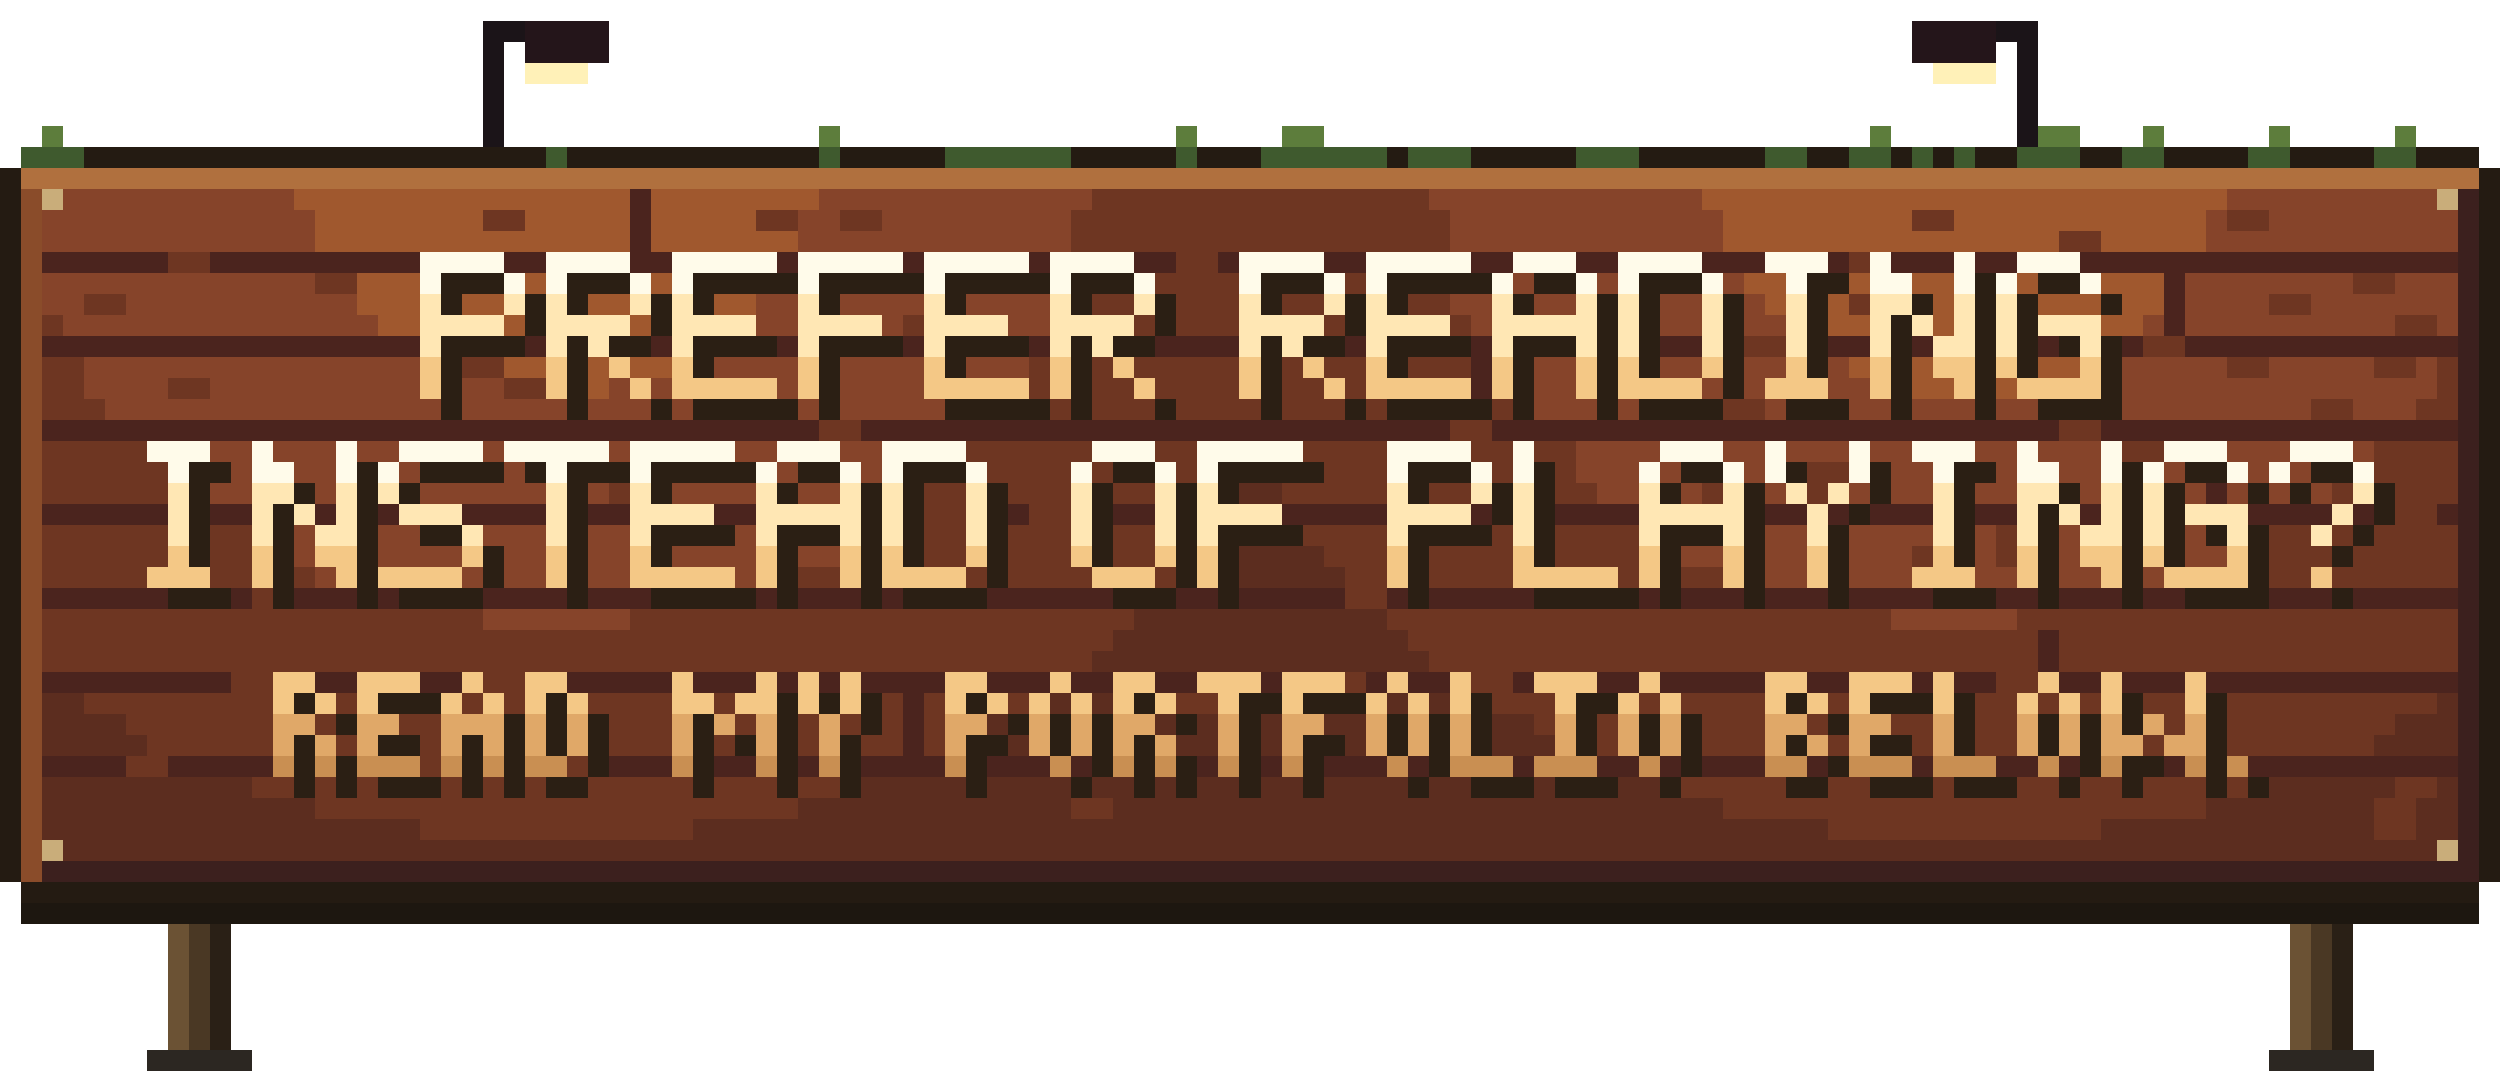
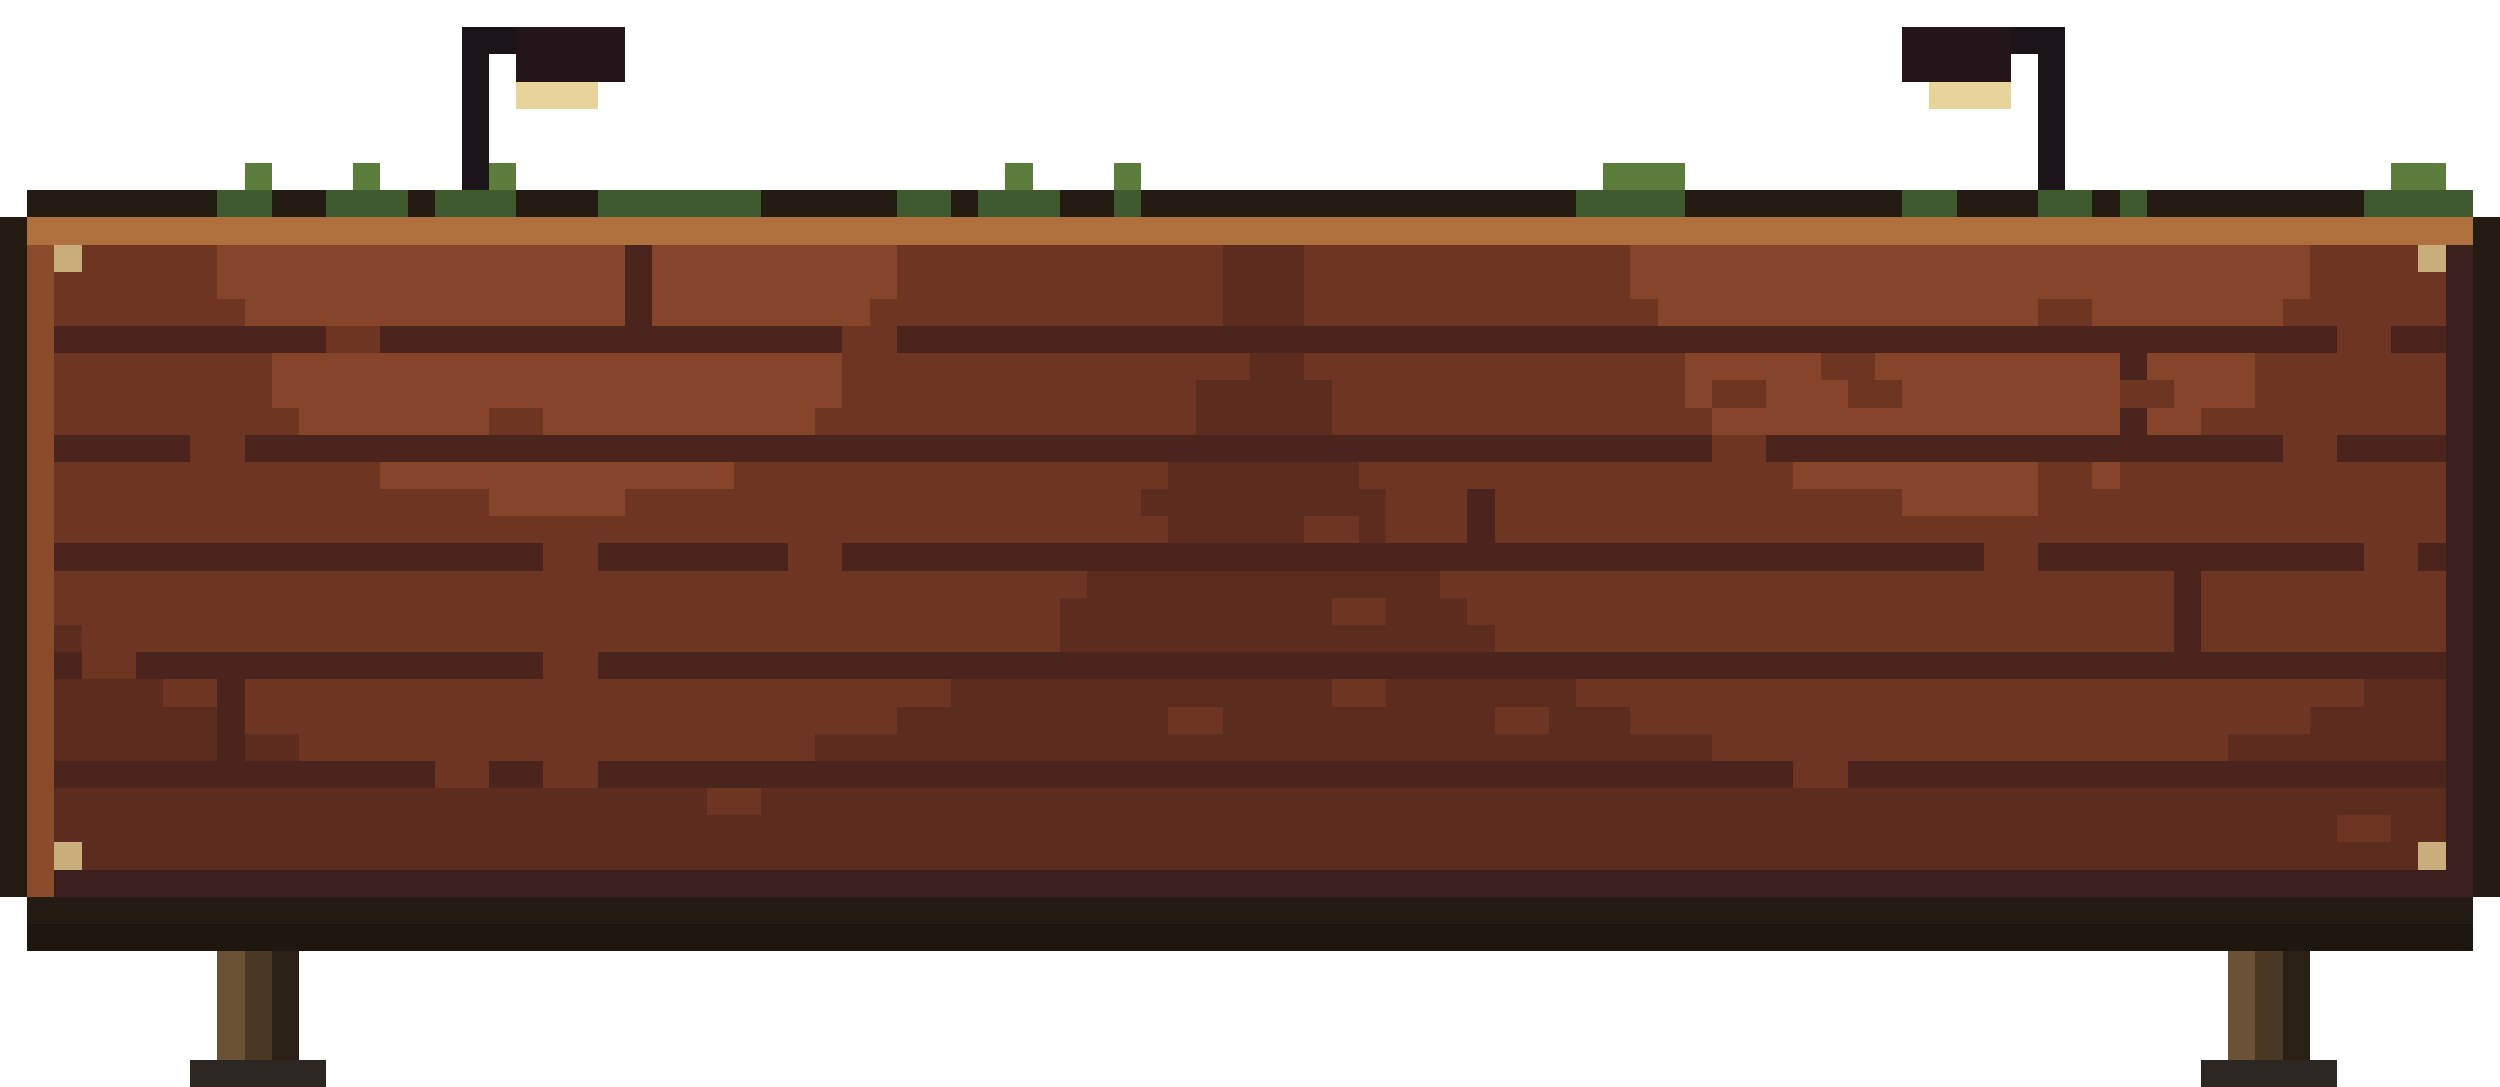
- <svg xmlns="http://www.w3.org/2000/svg" width="119" height="51" viewBox="0 0 119 51" shape-rendering="crispEdges">
-   <path fill="#1b1418" d="M23 1h2v1h-2zM95 1h2v1h-2zM23 2h1v1h-1zM96 2h1v1h-1zM23 3h1v1h-1zM96 3h1v1h-1zM23 4h1v1h-1zM96 4h1v1h-1zM23 5h1v1h-1zM96 5h1v1h-1zM23 6h1v1h-1zM96 6h1v1h-1z" />
-   <path fill="#24151a" d="M25 1h4v1h-4zM91 1h4v1h-4zM25 2h4v1h-4zM91 2h4v1h-4z" />
-   <path fill="#fff1b8" d="M25 3h3v1h-3zM92 3h3v1h-3z" />
-   <path fill="#5d7d3c" d="M2 6h1v1h-1zM39 6h1v1h-1zM56 6h1v1h-1zM61 6h2v1h-2zM89 6h1v1h-1zM97 6h2v1h-2zM102 6h1v1h-1zM108 6h1v1h-1zM114 6h1v1h-1z" />
-   <path fill="#3f5a2e" d="M1 7h3v1h-3zM26 7h1v1h-1zM39 7h1v1h-1zM45 7h6v1h-6zM56 7h1v1h-1zM60 7h6v1h-6zM67 7h3v1h-3zM75 7h3v1h-3zM84 7h2v1h-2zM88 7h2v1h-2zM91 7h1v1h-1zM93 7h1v1h-1zM96 7h3v1h-3zM101 7h2v1h-2zM107 7h2v1h-2zM113 7h2v1h-2z" />
-   <path fill="#241b12" d="M4 7h22v1h-22zM27 7h12v1h-12zM40 7h5v1h-5zM51 7h5v1h-5zM57 7h3v1h-3zM66 7h1v1h-1zM70 7h5v1h-5zM78 7h6v1h-6zM86 7h2v1h-2zM90 7h1v1h-1zM92 7h1v1h-1zM94 7h2v1h-2zM99 7h2v1h-2zM103 7h4v1h-4zM109 7h4v1h-4zM115 7h3v1h-3zM0 8h1v1h-1zM118 8h1v1h-1zM0 9h1v1h-1zM118 9h1v1h-1zM0 10h1v1h-1zM118 10h1v1h-1zM0 11h1v1h-1zM118 11h1v1h-1zM0 12h1v1h-1zM118 12h1v1h-1zM0 13h1v1h-1zM118 13h1v1h-1zM0 14h1v1h-1zM118 14h1v1h-1zM0 15h1v1h-1zM118 15h1v1h-1zM0 16h1v1h-1zM118 16h1v1h-1zM0 17h1v1h-1zM118 17h1v1h-1zM0 18h1v1h-1zM118 18h1v1h-1zM0 19h1v1h-1zM118 19h1v1h-1zM0 20h1v1h-1zM118 20h1v1h-1zM0 21h1v1h-1zM118 21h1v1h-1zM0 22h1v1h-1zM118 22h1v1h-1zM0 23h1v1h-1zM118 23h1v1h-1zM0 24h1v1h-1zM118 24h1v1h-1zM0 25h1v1h-1zM118 25h1v1h-1zM0 26h1v1h-1zM118 26h1v1h-1zM0 27h1v1h-1zM118 27h1v1h-1zM0 28h1v1h-1zM118 28h1v1h-1zM0 29h1v1h-1zM118 29h1v1h-1zM0 30h1v1h-1zM118 30h1v1h-1zM0 31h1v1h-1zM118 31h1v1h-1zM0 32h1v1h-1zM118 32h1v1h-1zM0 33h1v1h-1zM118 33h1v1h-1zM0 34h1v1h-1zM118 34h1v1h-1zM0 35h1v1h-1zM118 35h1v1h-1zM0 36h1v1h-1zM118 36h1v1h-1zM0 37h1v1h-1zM118 37h1v1h-1zM0 38h1v1h-1zM118 38h1v1h-1zM0 39h1v1h-1zM118 39h1v1h-1zM0 40h1v1h-1zM118 40h1v1h-1zM0 41h1v1h-1zM118 41h1v1h-1zM1 42h117v1h-117z" />
-   <path fill="#b0703e" d="M1 8h117v1h-117z" />
-   <path fill="#8a4c2a" d="M1 9h1v1h-1zM1 10h1v1h-1zM1 11h1v1h-1zM1 12h1v1h-1zM1 13h1v1h-1zM1 14h1v1h-1zM1 15h1v1h-1zM1 16h1v1h-1zM1 17h1v1h-1zM1 18h1v1h-1zM1 19h1v1h-1zM1 20h1v1h-1zM1 21h1v1h-1zM1 22h1v1h-1zM1 23h1v1h-1zM1 24h1v1h-1zM1 25h1v1h-1zM1 26h1v1h-1zM1 27h1v1h-1zM1 28h1v1h-1zM1 29h1v1h-1zM1 30h1v1h-1zM1 31h1v1h-1zM1 32h1v1h-1zM1 33h1v1h-1zM1 34h1v1h-1zM1 35h1v1h-1zM1 36h1v1h-1zM1 37h1v1h-1zM1 38h1v1h-1zM1 39h1v1h-1zM1 40h1v1h-1zM1 41h1v1h-1z" />
-   <path fill="#c9ad7a" d="M2 9h1v1h-1zM116 9h1v1h-1zM2 40h1v1h-1zM116 40h1v1h-1z" />
-   <path fill="#86442a" d="M3 9h11v1h-11zM39 9h13v1h-13zM68 9h13v1h-13zM106 9h10v1h-10zM2 10h13v1h-13zM38 10h2v1h-2zM42 10h9v1h-9zM69 10h13v1h-13zM105 10h1v1h-1zM108 10h9v1h-9zM2 11h13v1h-13zM38 11h13v1h-13zM69 11h13v1h-13zM105 11h12v1h-12zM2 13h13v1h-13zM72 13h1v1h-1zM76 13h1v1h-1zM82 13h1v1h-1zM104 13h8v1h-8zM114 13h3v1h-3zM2 14h2v1h-2zM6 14h11v1h-11zM36 14h2v1h-2zM40 14h4v1h-4zM46 14h4v1h-4zM69 14h2v1h-2zM73 14h2v1h-2zM79 14h2v1h-2zM83 14h1v1h-1zM104 14h4v1h-4zM110 14h7v1h-7zM3 15h15v1h-15zM36 15h2v1h-2zM42 15h1v1h-1zM48 15h2v1h-2zM70 15h1v1h-1zM79 15h2v1h-2zM83 15h2v1h-2zM102 15h1v1h-1zM104 15h10v1h-10zM116 15h1v1h-1zM4 17h16v1h-16zM34 17h4v1h-4zM40 17h4v1h-4zM46 17h3v1h-3zM73 17h2v1h-2zM79 17h2v1h-2zM83 17h2v1h-2zM87 17h1v1h-1zM101 17h5v1h-5zM108 17h5v1h-5zM115 17h1v1h-1zM4 18h4v1h-4zM10 18h10v1h-10zM22 18h2v1h-2zM29 18h1v1h-1zM31 18h1v1h-1zM37 18h1v1h-1zM40 18h4v1h-4zM73 18h2v1h-2zM81 18h1v1h-1zM83 18h1v1h-1zM87 18h2v1h-2zM101 18h15v1h-15zM5 19h16v1h-16zM22 19h5v1h-5zM28 19h3v1h-3zM32 19h1v1h-1zM38 19h1v1h-1zM40 19h5v1h-5zM73 19h3v1h-3zM77 19h1v1h-1zM84 19h1v1h-1zM88 19h2v1h-2zM91 19h3v1h-3zM95 19h2v1h-2zM101 19h9v1h-9zM112 19h3v1h-3zM10 21h2v1h-2zM13 21h3v1h-3zM17 21h2v1h-2zM23 21h1v1h-1zM29 21h1v1h-1zM35 21h2v1h-2zM40 21h2v1h-2zM75 21h4v1h-4zM82 21h2v1h-2zM85 21h3v1h-3zM89 21h2v1h-2zM94 21h2v1h-2zM97 21h3v1h-3zM106 21h3v1h-3zM112 21h1v1h-1zM11 22h1v1h-1zM14 22h2v1h-2zM19 22h1v1h-1zM24 22h1v1h-1zM37 22h1v1h-1zM41 22h1v1h-1zM75 22h3v1h-3zM79 22h1v1h-1zM83 22h1v1h-1zM90 22h2v1h-2zM95 22h1v1h-1zM98 22h2v1h-2zM103 22h1v1h-1zM107 22h1v1h-1zM109 22h1v1h-1zM10 23h2v1h-2zM15 23h1v1h-1zM20 23h6v1h-6zM28 23h1v1h-1zM32 23h4v1h-4zM38 23h2v1h-2zM76 23h2v1h-2zM80 23h1v1h-1zM84 23h1v1h-1zM88 23h1v1h-1zM90 23h2v1h-2zM94 23h2v1h-2zM99 23h1v1h-1zM104 23h1v1h-1zM106 23h1v1h-1zM108 23h1v1h-1zM110 23h1v1h-1zM14 25h1v1h-1zM18 25h2v1h-2zM23 25h3v1h-3zM28 25h2v1h-2zM35 25h1v1h-1zM84 25h2v1h-2zM88 25h4v1h-4zM94 25h1v1h-1zM98 25h1v1h-1zM104 25h1v1h-1zM14 26h1v1h-1zM18 26h4v1h-4zM24 26h2v1h-2zM28 26h2v1h-2zM32 26h4v1h-4zM38 26h2v1h-2zM80 26h2v1h-2zM84 26h2v1h-2zM88 26h3v1h-3zM94 26h1v1h-1zM98 26h1v1h-1zM104 26h2v1h-2zM15 27h1v1h-1zM22 27h1v1h-1zM24 27h2v1h-2zM28 27h2v1h-2zM35 27h1v1h-1zM84 27h2v1h-2zM88 27h3v1h-3zM94 27h2v1h-2zM98 27h2v1h-2zM102 27h1v1h-1zM23 29h7v1h-7zM90 29h6v1h-6z" />
-   <path fill="#a0582e" d="M14 9h16v1h-16zM31 9h8v1h-8zM81 9h25v1h-25zM15 10h8v1h-8zM25 10h5v1h-5zM31 10h5v1h-5zM82 10h9v1h-9zM93 10h12v1h-12zM15 11h15v1h-15zM31 11h7v1h-7zM82 11h16v1h-16zM100 11h5v1h-5zM17 13h3v1h-3zM25 13h1v1h-1zM31 13h1v1h-1zM83 13h2v1h-2zM88 13h1v1h-1zM91 13h2v1h-2zM96 13h1v1h-1zM100 13h3v1h-3zM17 14h3v1h-3zM22 14h2v1h-2zM28 14h2v1h-2zM34 14h2v1h-2zM84 14h1v1h-1zM87 14h1v1h-1zM92 14h1v1h-1zM97 14h3v1h-3zM101 14h2v1h-2zM18 15h2v1h-2zM24 15h1v1h-1zM30 15h1v1h-1zM87 15h2v1h-2zM92 15h1v1h-1zM100 15h2v1h-2zM24 17h2v1h-2zM28 17h1v1h-1zM30 17h2v1h-2zM88 17h1v1h-1zM91 17h1v1h-1zM97 17h2v1h-2zM28 18h1v1h-1zM91 18h2v1h-2zM95 18h1v1h-1z" />
-   <path fill="#4b241e" d="M30 9h1v1h-1zM30 10h1v1h-1zM30 11h1v1h-1zM2 12h6v1h-6zM10 12h10v1h-10zM24 12h2v1h-2zM30 12h2v1h-2zM37 12h1v1h-1zM43 12h1v1h-1zM49 12h1v1h-1zM54 12h2v1h-2zM58 12h1v1h-1zM63 12h2v1h-2zM70 12h2v1h-2zM75 12h2v1h-2zM81 12h3v1h-3zM87 12h1v1h-1zM90 12h3v1h-3zM94 12h2v1h-2zM99 12h18v1h-18zM103 13h1v1h-1zM103 14h1v1h-1zM103 15h1v1h-1zM2 16h18v1h-18zM25 16h1v1h-1zM31 16h1v1h-1zM37 16h1v1h-1zM43 16h1v1h-1zM49 16h1v1h-1zM55 16h4v1h-4zM64 16h1v1h-1zM70 16h1v1h-1zM79 16h2v1h-2zM87 16h2v1h-2zM91 16h1v1h-1zM97 16h1v1h-1zM101 16h1v1h-1zM104 16h13v1h-13zM70 17h1v1h-1zM70 18h1v1h-1zM2 20h37v1h-37zM41 20h28v1h-28zM71 20h27v1h-27zM100 20h17v1h-17zM105 23h1v1h-1zM2 24h6v1h-6zM10 24h2v1h-2zM15 24h1v1h-1zM18 24h1v1h-1zM22 24h4v1h-4zM28 24h2v1h-2zM34 24h2v1h-2zM48 24h1v1h-1zM53 24h2v1h-2zM61 24h5v1h-5zM70 24h1v1h-1zM74 24h4v1h-4zM84 24h2v1h-2zM87 24h1v1h-1zM89 24h3v1h-3zM94 24h2v1h-2zM99 24h1v1h-1zM107 24h4v1h-4zM112 24h1v1h-1zM116 24h1v1h-1zM2 28h6v1h-6zM11 28h1v1h-1zM14 28h3v1h-3zM18 28h1v1h-1zM23 28h4v1h-4zM28 28h3v1h-3zM36 28h1v1h-1zM38 28h3v1h-3zM42 28h1v1h-1zM47 28h6v1h-6zM56 28h2v1h-2zM59 28h5v1h-5zM66 28h1v1h-1zM68 28h5v1h-5zM78 28h1v1h-1zM80 28h3v1h-3zM84 28h3v1h-3zM88 28h4v1h-4zM95 28h2v1h-2zM98 28h3v1h-3zM102 28h2v1h-2zM108 28h3v1h-3zM112 28h5v1h-5zM97 30h1v1h-1zM97 31h1v1h-1zM2 32h9v1h-9zM15 32h2v1h-2zM20 32h2v1h-2zM27 32h5v1h-5zM33 32h3v1h-3zM37 32h1v1h-1zM39 32h1v1h-1zM41 32h4v1h-4zM47 32h3v1h-3zM51 32h2v1h-2zM55 32h2v1h-2zM60 32h1v1h-1zM65 32h1v1h-1zM67 32h2v1h-2zM72 32h1v1h-1zM76 32h2v1h-2zM79 32h5v1h-5zM86 32h2v1h-2zM91 32h1v1h-1zM93 32h2v1h-2zM98 32h2v1h-2zM101 32h3v1h-3zM105 32h12v1h-12zM43 33h1v1h-1zM43 34h1v1h-1zM43 35h1v1h-1zM2 36h4v1h-4zM8 36h5v1h-5zM29 36h3v1h-3zM34 36h2v1h-2zM38 36h1v1h-1zM41 36h4v1h-4zM47 36h3v1h-3zM51 36h1v1h-1zM57 36h1v1h-1zM60 36h1v1h-1zM63 36h3v1h-3zM67 36h1v1h-1zM72 36h1v1h-1zM76 36h2v1h-2zM79 36h1v1h-1zM81 36h3v1h-3zM86 36h1v1h-1zM91 36h1v1h-1zM95 36h2v1h-2zM98 36h1v1h-1zM103 36h1v1h-1zM107 36h10v1h-10z" />
-   <path fill="#6e3622" d="M52 9h16v1h-16zM23 10h2v1h-2zM36 10h2v1h-2zM40 10h2v1h-2zM51 10h18v1h-18zM91 10h2v1h-2zM106 10h2v1h-2zM51 11h18v1h-18zM98 11h2v1h-2zM8 12h2v1h-2zM56 12h2v1h-2zM88 12h1v1h-1zM15 13h2v1h-2zM55 13h4v1h-4zM64 13h1v1h-1zM112 13h2v1h-2zM4 14h2v1h-2zM52 14h2v1h-2zM56 14h3v1h-3zM61 14h2v1h-2zM67 14h2v1h-2zM88 14h1v1h-1zM108 14h2v1h-2zM2 15h1v1h-1zM43 15h1v1h-1zM54 15h1v1h-1zM56 15h3v1h-3zM63 15h1v1h-1zM69 15h1v1h-1zM114 15h2v1h-2zM83 16h2v1h-2zM102 16h2v1h-2zM2 17h2v1h-2zM22 17h2v1h-2zM49 17h1v1h-1zM52 17h1v1h-1zM54 17h5v1h-5zM61 17h1v1h-1zM63 17h2v1h-2zM67 17h3v1h-3zM106 17h2v1h-2zM113 17h2v1h-2zM116 17h1v1h-1zM2 18h2v1h-2zM8 18h2v1h-2zM24 18h2v1h-2zM49 18h1v1h-1zM52 18h2v1h-2zM55 18h4v1h-4zM61 18h2v1h-2zM64 18h1v1h-1zM116 18h1v1h-1zM2 19h3v1h-3zM50 19h1v1h-1zM52 19h3v1h-3zM56 19h4v1h-4zM61 19h3v1h-3zM65 19h1v1h-1zM71 19h1v1h-1zM82 19h2v1h-2zM110 19h2v1h-2zM115 19h2v1h-2zM39 20h2v1h-2zM69 20h2v1h-2zM98 20h2v1h-2zM2 21h5v1h-5zM46 21h6v1h-6zM55 21h2v1h-2zM62 21h4v1h-4zM70 21h2v1h-2zM73 21h2v1h-2zM101 21h2v1h-2zM113 21h4v1h-4zM2 22h6v1h-6zM47 22h4v1h-4zM52 22h1v1h-1zM56 22h1v1h-1zM63 22h3v1h-3zM71 22h1v1h-1zM74 22h1v1h-1zM86 22h2v1h-2zM113 22h4v1h-4zM2 23h6v1h-6zM29 23h1v1h-1zM44 23h2v1h-2zM48 23h3v1h-3zM53 23h2v1h-2zM61 23h5v1h-5zM68 23h2v1h-2zM74 23h2v1h-2zM81 23h1v1h-1zM86 23h1v1h-1zM111 23h1v1h-1zM114 23h3v1h-3zM44 24h2v1h-2zM49 24h2v1h-2zM114 24h2v1h-2zM2 25h6v1h-6zM10 25h2v1h-2zM44 25h2v1h-2zM48 25h3v1h-3zM53 25h2v1h-2zM62 25h4v1h-4zM71 25h1v1h-1zM74 25h4v1h-4zM95 25h1v1h-1zM108 25h2v1h-2zM111 25h1v1h-1zM113 25h4v1h-4zM2 26h6v1h-6zM10 26h2v1h-2zM44 26h2v1h-2zM48 26h3v1h-3zM53 26h2v1h-2zM63 26h3v1h-3zM68 26h4v1h-4zM74 26h4v1h-4zM91 26h1v1h-1zM95 26h1v1h-1zM108 26h3v1h-3zM112 26h5v1h-5zM2 27h5v1h-5zM10 27h2v1h-2zM14 27h1v1h-1zM38 27h2v1h-2zM46 27h1v1h-1zM48 27h4v1h-4zM55 27h1v1h-1zM64 27h2v1h-2zM68 27h4v1h-4zM77 27h1v1h-1zM80 27h2v1h-2zM108 27h2v1h-2zM111 27h6v1h-6zM12 28h1v1h-1zM64 28h2v1h-2zM2 29h21v1h-21zM30 29h24v1h-24zM66 29h24v1h-24zM96 29h21v1h-21zM2 30h51v1h-51zM67 30h30v1h-30zM98 30h19v1h-19zM2 31h50v1h-50zM68 31h29v1h-29zM98 31h19v1h-19zM11 32h2v1h-2zM23 32h2v1h-2zM64 32h1v1h-1zM70 32h2v1h-2zM95 32h2v1h-2zM4 33h9v1h-9zM16 33h1v1h-1zM22 33h1v1h-1zM24 33h1v1h-1zM28 33h4v1h-4zM34 33h1v1h-1zM42 33h1v1h-1zM44 33h1v1h-1zM48 33h1v1h-1zM56 33h2v1h-2zM71 33h3v1h-3zM78 33h1v1h-1zM80 33h4v1h-4zM87 33h1v1h-1zM94 33h2v1h-2zM97 33h1v1h-1zM99 33h1v1h-1zM102 33h2v1h-2zM106 33h10v1h-10zM6 34h7v1h-7zM15 34h1v1h-1zM19 34h2v1h-2zM29 34h3v1h-3zM35 34h1v1h-1zM38 34h1v1h-1zM40 34h1v1h-1zM42 34h1v1h-1zM44 34h1v1h-1zM73 34h1v1h-1zM76 34h1v1h-1zM81 34h3v1h-3zM86 34h1v1h-1zM90 34h2v1h-2zM94 34h2v1h-2zM103 34h1v1h-1zM106 34h8v1h-8zM7 35h6v1h-6zM16 35h1v1h-1zM20 35h1v1h-1zM29 35h3v1h-3zM34 35h1v1h-1zM38 35h1v1h-1zM41 35h2v1h-2zM44 35h1v1h-1zM76 35h1v1h-1zM81 35h3v1h-3zM87 35h1v1h-1zM91 35h1v1h-1zM94 35h2v1h-2zM102 35h1v1h-1zM106 35h7v1h-7zM6 36h2v1h-2zM20 36h1v1h-1zM27 36h1v1h-1zM12 37h2v1h-2zM15 37h1v1h-1zM17 37h1v1h-1zM21 37h1v1h-1zM23 37h1v1h-1zM25 37h1v1h-1zM28 37h5v1h-5zM34 37h3v1h-3zM38 37h2v1h-2zM80 37h5v1h-5zM87 37h2v1h-2zM92 37h1v1h-1zM96 37h2v1h-2zM99 37h2v1h-2zM102 37h3v1h-3zM106 37h1v1h-1zM114 37h2v1h-2zM15 38h23v1h-23zM51 38h2v1h-2zM82 38h23v1h-23zM113 38h2v1h-2zM20 39h13v1h-13zM87 39h13v1h-13zM113 39h2v1h-2z" />
-   <path fill="#3c201e" d="M117 9h1v1h-1zM117 10h1v1h-1zM117 11h1v1h-1zM117 12h1v1h-1zM117 13h1v1h-1zM117 14h1v1h-1zM117 15h1v1h-1zM117 16h1v1h-1zM117 17h1v1h-1zM117 18h1v1h-1zM117 19h1v1h-1zM117 20h1v1h-1zM117 21h1v1h-1zM117 22h1v1h-1zM117 23h1v1h-1zM117 24h1v1h-1zM117 25h1v1h-1zM117 26h1v1h-1zM117 27h1v1h-1zM117 28h1v1h-1zM117 29h1v1h-1zM117 30h1v1h-1zM117 31h1v1h-1zM117 32h1v1h-1zM117 33h1v1h-1zM117 34h1v1h-1zM117 35h1v1h-1zM117 36h1v1h-1zM117 37h1v1h-1zM117 38h1v1h-1zM117 39h1v1h-1zM117 40h1v1h-1zM2 41h116v1h-116z" />
-   <path fill="#fffbea" d="M20 12h4v1h-4zM26 12h4v1h-4zM32 12h5v1h-5zM38 12h5v1h-5zM44 12h5v1h-5zM50 12h4v1h-4zM59 12h4v1h-4zM65 12h5v1h-5zM72 12h3v1h-3zM77 12h4v1h-4zM84 12h3v1h-3zM89 12h1v1h-1zM93 12h1v1h-1zM96 12h3v1h-3zM20 13h1v1h-1zM24 13h1v1h-1zM26 13h1v1h-1zM30 13h1v1h-1zM32 13h1v1h-1zM38 13h1v1h-1zM44 13h1v1h-1zM50 13h1v1h-1zM54 13h1v1h-1zM59 13h1v1h-1zM63 13h1v1h-1zM65 13h1v1h-1zM71 13h1v1h-1zM75 13h1v1h-1zM77 13h1v1h-1zM81 13h1v1h-1zM85 13h1v1h-1zM89 13h2v1h-2zM93 13h1v1h-1zM95 13h1v1h-1zM99 13h1v1h-1zM7 21h3v1h-3zM12 21h1v1h-1zM16 21h1v1h-1zM19 21h4v1h-4zM24 21h5v1h-5zM30 21h5v1h-5zM37 21h3v1h-3zM42 21h4v1h-4zM52 21h3v1h-3zM57 21h5v1h-5zM66 21h4v1h-4zM72 21h1v1h-1zM79 21h3v1h-3zM84 21h1v1h-1zM88 21h1v1h-1zM91 21h3v1h-3zM96 21h1v1h-1zM100 21h1v1h-1zM103 21h3v1h-3zM109 21h3v1h-3zM8 22h1v1h-1zM12 22h2v1h-2zM16 22h1v1h-1zM18 22h1v1h-1zM26 22h1v1h-1zM30 22h1v1h-1zM36 22h1v1h-1zM40 22h1v1h-1zM42 22h1v1h-1zM46 22h1v1h-1zM51 22h1v1h-1zM55 22h1v1h-1zM57 22h1v1h-1zM66 22h1v1h-1zM70 22h1v1h-1zM72 22h1v1h-1zM78 22h1v1h-1zM82 22h1v1h-1zM84 22h1v1h-1zM88 22h1v1h-1zM92 22h1v1h-1zM96 22h2v1h-2zM100 22h1v1h-1zM102 22h1v1h-1zM106 22h1v1h-1zM108 22h1v1h-1zM112 22h1v1h-1z" />
-   <path fill="#2b1f14" d="M21 13h3v1h-3zM27 13h3v1h-3zM33 13h5v1h-5zM39 13h5v1h-5zM45 13h5v1h-5zM51 13h3v1h-3zM60 13h3v1h-3zM66 13h5v1h-5zM73 13h2v1h-2zM78 13h3v1h-3zM86 13h2v1h-2zM94 13h1v1h-1zM97 13h2v1h-2zM21 14h1v1h-1zM25 14h1v1h-1zM27 14h1v1h-1zM31 14h1v1h-1zM33 14h1v1h-1zM39 14h1v1h-1zM45 14h1v1h-1zM51 14h1v1h-1zM55 14h1v1h-1zM60 14h1v1h-1zM64 14h1v1h-1zM66 14h1v1h-1zM72 14h1v1h-1zM76 14h1v1h-1zM78 14h1v1h-1zM82 14h1v1h-1zM86 14h1v1h-1zM91 14h1v1h-1zM94 14h1v1h-1zM96 14h1v1h-1zM100 14h1v1h-1zM25 15h1v1h-1zM31 15h1v1h-1zM55 15h1v1h-1zM64 15h1v1h-1zM76 15h1v1h-1zM78 15h1v1h-1zM82 15h1v1h-1zM86 15h1v1h-1zM90 15h1v1h-1zM94 15h1v1h-1zM96 15h1v1h-1zM21 16h4v1h-4zM27 16h1v1h-1zM29 16h2v1h-2zM33 16h4v1h-4zM39 16h4v1h-4zM45 16h4v1h-4zM51 16h1v1h-1zM53 16h2v1h-2zM60 16h1v1h-1zM62 16h2v1h-2zM66 16h4v1h-4zM72 16h3v1h-3zM76 16h1v1h-1zM78 16h1v1h-1zM82 16h1v1h-1zM86 16h1v1h-1zM90 16h1v1h-1zM94 16h1v1h-1zM96 16h1v1h-1zM98 16h1v1h-1zM100 16h1v1h-1zM21 17h1v1h-1zM27 17h1v1h-1zM33 17h1v1h-1zM39 17h1v1h-1zM45 17h1v1h-1zM51 17h1v1h-1zM60 17h1v1h-1zM66 17h1v1h-1zM72 17h1v1h-1zM76 17h1v1h-1zM78 17h1v1h-1zM82 17h1v1h-1zM86 17h1v1h-1zM90 17h1v1h-1zM94 17h1v1h-1zM96 17h1v1h-1zM100 17h1v1h-1zM21 18h1v1h-1zM27 18h1v1h-1zM39 18h1v1h-1zM51 18h1v1h-1zM60 18h1v1h-1zM72 18h1v1h-1zM76 18h1v1h-1zM82 18h1v1h-1zM90 18h1v1h-1zM94 18h1v1h-1zM100 18h1v1h-1zM21 19h1v1h-1zM27 19h1v1h-1zM31 19h1v1h-1zM33 19h5v1h-5zM39 19h1v1h-1zM45 19h5v1h-5zM51 19h1v1h-1zM55 19h1v1h-1zM60 19h1v1h-1zM64 19h1v1h-1zM66 19h5v1h-5zM72 19h1v1h-1zM76 19h1v1h-1zM78 19h4v1h-4zM85 19h3v1h-3zM90 19h1v1h-1zM94 19h1v1h-1zM97 19h4v1h-4zM9 22h2v1h-2zM17 22h1v1h-1zM20 22h4v1h-4zM25 22h1v1h-1zM27 22h3v1h-3zM31 22h5v1h-5zM38 22h2v1h-2zM43 22h3v1h-3zM53 22h2v1h-2zM58 22h5v1h-5zM67 22h3v1h-3zM73 22h1v1h-1zM80 22h2v1h-2zM85 22h1v1h-1zM89 22h1v1h-1zM93 22h2v1h-2zM101 22h1v1h-1zM104 22h2v1h-2zM110 22h2v1h-2zM9 23h1v1h-1zM14 23h1v1h-1zM17 23h1v1h-1zM19 23h1v1h-1zM27 23h1v1h-1zM31 23h1v1h-1zM37 23h1v1h-1zM41 23h1v1h-1zM43 23h1v1h-1zM47 23h1v1h-1zM52 23h1v1h-1zM56 23h1v1h-1zM58 23h1v1h-1zM67 23h1v1h-1zM71 23h1v1h-1zM73 23h1v1h-1zM79 23h1v1h-1zM83 23h1v1h-1zM89 23h1v1h-1zM93 23h1v1h-1zM98 23h1v1h-1zM101 23h1v1h-1zM103 23h1v1h-1zM107 23h1v1h-1zM109 23h1v1h-1zM113 23h1v1h-1zM9 24h1v1h-1zM13 24h1v1h-1zM17 24h1v1h-1zM27 24h1v1h-1zM41 24h1v1h-1zM43 24h1v1h-1zM47 24h1v1h-1zM52 24h1v1h-1zM56 24h1v1h-1zM71 24h1v1h-1zM73 24h1v1h-1zM83 24h1v1h-1zM88 24h1v1h-1zM93 24h1v1h-1zM97 24h1v1h-1zM101 24h1v1h-1zM103 24h1v1h-1zM113 24h1v1h-1zM9 25h1v1h-1zM13 25h1v1h-1zM17 25h1v1h-1zM20 25h2v1h-2zM27 25h1v1h-1zM31 25h4v1h-4zM37 25h3v1h-3zM41 25h1v1h-1zM43 25h1v1h-1zM47 25h1v1h-1zM52 25h1v1h-1zM56 25h1v1h-1zM58 25h4v1h-4zM67 25h4v1h-4zM73 25h1v1h-1zM79 25h3v1h-3zM83 25h1v1h-1zM87 25h1v1h-1zM93 25h1v1h-1zM97 25h1v1h-1zM101 25h1v1h-1zM103 25h1v1h-1zM105 25h1v1h-1zM107 25h1v1h-1zM112 25h1v1h-1zM9 26h1v1h-1zM13 26h1v1h-1zM17 26h1v1h-1zM23 26h1v1h-1zM27 26h1v1h-1zM31 26h1v1h-1zM37 26h1v1h-1zM41 26h1v1h-1zM43 26h1v1h-1zM47 26h1v1h-1zM52 26h1v1h-1zM56 26h1v1h-1zM58 26h1v1h-1zM67 26h1v1h-1zM73 26h1v1h-1zM79 26h1v1h-1zM83 26h1v1h-1zM87 26h1v1h-1zM93 26h1v1h-1zM97 26h1v1h-1zM101 26h1v1h-1zM103 26h1v1h-1zM107 26h1v1h-1zM111 26h1v1h-1zM13 27h1v1h-1zM17 27h1v1h-1zM23 27h1v1h-1zM27 27h1v1h-1zM37 27h1v1h-1zM41 27h1v1h-1zM47 27h1v1h-1zM56 27h1v1h-1zM58 27h1v1h-1zM67 27h1v1h-1zM79 27h1v1h-1zM83 27h1v1h-1zM87 27h1v1h-1zM97 27h1v1h-1zM101 27h1v1h-1zM107 27h1v1h-1zM8 28h3v1h-3zM13 28h1v1h-1zM17 28h1v1h-1zM19 28h4v1h-4zM27 28h1v1h-1zM31 28h5v1h-5zM37 28h1v1h-1zM41 28h1v1h-1zM43 28h4v1h-4zM53 28h3v1h-3zM58 28h1v1h-1zM67 28h1v1h-1zM73 28h5v1h-5zM79 28h1v1h-1zM83 28h1v1h-1zM87 28h1v1h-1zM92 28h3v1h-3zM97 28h1v1h-1zM101 28h1v1h-1zM104 28h4v1h-4zM111 28h1v1h-1zM14 33h1v1h-1zM18 33h3v1h-3zM26 33h1v1h-1zM37 33h1v1h-1zM39 33h1v1h-1zM41 33h1v1h-1zM46 33h1v1h-1zM54 33h1v1h-1zM59 33h2v1h-2zM62 33h3v1h-3zM70 33h1v1h-1zM75 33h2v1h-2zM85 33h1v1h-1zM89 33h3v1h-3zM93 33h1v1h-1zM101 33h1v1h-1zM105 33h1v1h-1zM16 34h1v1h-1zM24 34h1v1h-1zM26 34h1v1h-1zM28 34h1v1h-1zM33 34h1v1h-1zM37 34h1v1h-1zM41 34h1v1h-1zM48 34h1v1h-1zM50 34h1v1h-1zM52 34h1v1h-1zM56 34h1v1h-1zM59 34h1v1h-1zM66 34h1v1h-1zM68 34h1v1h-1zM70 34h1v1h-1zM75 34h1v1h-1zM78 34h1v1h-1zM80 34h1v1h-1zM87 34h1v1h-1zM93 34h1v1h-1zM97 34h1v1h-1zM99 34h1v1h-1zM101 34h1v1h-1zM105 34h1v1h-1zM14 35h1v1h-1zM18 35h2v1h-2zM22 35h1v1h-1zM24 35h1v1h-1zM26 35h1v1h-1zM28 35h1v1h-1zM33 35h1v1h-1zM35 35h1v1h-1zM37 35h1v1h-1zM40 35h1v1h-1zM46 35h2v1h-2zM50 35h1v1h-1zM52 35h1v1h-1zM54 35h1v1h-1zM59 35h1v1h-1zM62 35h2v1h-2zM66 35h1v1h-1zM68 35h1v1h-1zM70 35h1v1h-1zM75 35h1v1h-1zM78 35h1v1h-1zM80 35h1v1h-1zM85 35h1v1h-1zM89 35h2v1h-2zM93 35h1v1h-1zM97 35h1v1h-1zM99 35h1v1h-1zM105 35h1v1h-1zM14 36h1v1h-1zM16 36h1v1h-1zM22 36h1v1h-1zM24 36h1v1h-1zM28 36h1v1h-1zM33 36h1v1h-1zM37 36h1v1h-1zM40 36h1v1h-1zM46 36h1v1h-1zM52 36h1v1h-1zM54 36h1v1h-1zM56 36h1v1h-1zM59 36h1v1h-1zM62 36h1v1h-1zM68 36h1v1h-1zM80 36h1v1h-1zM87 36h1v1h-1zM99 36h1v1h-1zM101 36h2v1h-2zM105 36h1v1h-1zM14 37h1v1h-1zM16 37h1v1h-1zM18 37h3v1h-3zM22 37h1v1h-1zM24 37h1v1h-1zM26 37h2v1h-2zM33 37h1v1h-1zM37 37h1v1h-1zM40 37h1v1h-1zM46 37h1v1h-1zM51 37h1v1h-1zM54 37h1v1h-1zM56 37h1v1h-1zM59 37h1v1h-1zM62 37h1v1h-1zM67 37h1v1h-1zM70 37h3v1h-3zM74 37h3v1h-3zM79 37h1v1h-1zM85 37h2v1h-2zM89 37h3v1h-3zM93 37h3v1h-3zM98 37h1v1h-1zM101 37h1v1h-1zM105 37h1v1h-1zM107 37h1v1h-1z" />
-   <path fill="#ffe7b4" d="M20 14h1v1h-1zM24 14h1v1h-1zM26 14h1v1h-1zM30 14h1v1h-1zM32 14h1v1h-1zM38 14h1v1h-1zM44 14h1v1h-1zM50 14h1v1h-1zM54 14h1v1h-1zM59 14h1v1h-1zM63 14h1v1h-1zM65 14h1v1h-1zM71 14h1v1h-1zM75 14h1v1h-1zM77 14h1v1h-1zM81 14h1v1h-1zM85 14h1v1h-1zM89 14h2v1h-2zM93 14h1v1h-1zM95 14h1v1h-1zM20 15h4v1h-4zM26 15h4v1h-4zM32 15h4v1h-4zM38 15h4v1h-4zM44 15h4v1h-4zM50 15h4v1h-4zM59 15h4v1h-4zM65 15h4v1h-4zM71 15h5v1h-5zM77 15h1v1h-1zM81 15h1v1h-1zM85 15h1v1h-1zM89 15h1v1h-1zM91 15h1v1h-1zM93 15h1v1h-1zM95 15h1v1h-1zM97 15h3v1h-3zM20 16h1v1h-1zM26 16h1v1h-1zM28 16h1v1h-1zM32 16h1v1h-1zM38 16h1v1h-1zM44 16h1v1h-1zM50 16h1v1h-1zM52 16h1v1h-1zM59 16h1v1h-1zM61 16h1v1h-1zM65 16h1v1h-1zM71 16h1v1h-1zM75 16h1v1h-1zM77 16h1v1h-1zM81 16h1v1h-1zM85 16h1v1h-1zM89 16h1v1h-1zM92 16h2v1h-2zM95 16h1v1h-1zM99 16h1v1h-1zM8 23h1v1h-1zM12 23h2v1h-2zM16 23h1v1h-1zM18 23h1v1h-1zM26 23h1v1h-1zM30 23h1v1h-1zM36 23h1v1h-1zM40 23h1v1h-1zM42 23h1v1h-1zM46 23h1v1h-1zM51 23h1v1h-1zM55 23h1v1h-1zM57 23h1v1h-1zM66 23h1v1h-1zM70 23h1v1h-1zM72 23h1v1h-1zM78 23h1v1h-1zM82 23h1v1h-1zM85 23h1v1h-1zM87 23h1v1h-1zM92 23h1v1h-1zM96 23h2v1h-2zM100 23h1v1h-1zM102 23h1v1h-1zM112 23h1v1h-1zM8 24h1v1h-1zM12 24h1v1h-1zM14 24h1v1h-1zM16 24h1v1h-1zM19 24h3v1h-3zM26 24h1v1h-1zM30 24h4v1h-4zM36 24h5v1h-5zM42 24h1v1h-1zM46 24h1v1h-1zM51 24h1v1h-1zM55 24h1v1h-1zM57 24h4v1h-4zM66 24h4v1h-4zM72 24h1v1h-1zM78 24h5v1h-5zM86 24h1v1h-1zM92 24h1v1h-1zM96 24h1v1h-1zM98 24h1v1h-1zM100 24h1v1h-1zM102 24h1v1h-1zM104 24h3v1h-3zM111 24h1v1h-1zM8 25h1v1h-1zM12 25h1v1h-1zM15 25h2v1h-2zM22 25h1v1h-1zM26 25h1v1h-1zM30 25h1v1h-1zM36 25h1v1h-1zM40 25h1v1h-1zM42 25h1v1h-1zM46 25h1v1h-1zM51 25h1v1h-1zM55 25h1v1h-1zM57 25h1v1h-1zM66 25h1v1h-1zM72 25h1v1h-1zM78 25h1v1h-1zM82 25h1v1h-1zM86 25h1v1h-1zM92 25h1v1h-1zM96 25h1v1h-1zM99 25h2v1h-2zM102 25h1v1h-1zM106 25h1v1h-1zM110 25h1v1h-1z" />
-   <path fill="#f4c886" d="M20 17h1v1h-1zM26 17h1v1h-1zM29 17h1v1h-1zM32 17h1v1h-1zM38 17h1v1h-1zM44 17h1v1h-1zM50 17h1v1h-1zM53 17h1v1h-1zM59 17h1v1h-1zM62 17h1v1h-1zM65 17h1v1h-1zM71 17h1v1h-1zM75 17h1v1h-1zM77 17h1v1h-1zM81 17h1v1h-1zM85 17h1v1h-1zM89 17h1v1h-1zM92 17h2v1h-2zM95 17h1v1h-1zM99 17h1v1h-1zM20 18h1v1h-1zM26 18h1v1h-1zM30 18h1v1h-1zM32 18h5v1h-5zM38 18h1v1h-1zM44 18h5v1h-5zM50 18h1v1h-1zM54 18h1v1h-1zM59 18h1v1h-1zM63 18h1v1h-1zM65 18h5v1h-5zM71 18h1v1h-1zM75 18h1v1h-1zM77 18h4v1h-4zM84 18h3v1h-3zM89 18h1v1h-1zM93 18h1v1h-1zM96 18h4v1h-4zM8 26h1v1h-1zM12 26h1v1h-1zM15 26h2v1h-2zM22 26h1v1h-1zM26 26h1v1h-1zM30 26h1v1h-1zM36 26h1v1h-1zM40 26h1v1h-1zM42 26h1v1h-1zM46 26h1v1h-1zM51 26h1v1h-1zM55 26h1v1h-1zM57 26h1v1h-1zM66 26h1v1h-1zM72 26h1v1h-1zM78 26h1v1h-1zM82 26h1v1h-1zM86 26h1v1h-1zM92 26h1v1h-1zM96 26h1v1h-1zM99 26h2v1h-2zM102 26h1v1h-1zM106 26h1v1h-1zM7 27h3v1h-3zM12 27h1v1h-1zM16 27h1v1h-1zM18 27h4v1h-4zM26 27h1v1h-1zM30 27h5v1h-5zM36 27h1v1h-1zM40 27h1v1h-1zM42 27h4v1h-4zM52 27h3v1h-3zM57 27h1v1h-1zM66 27h1v1h-1zM72 27h5v1h-5zM78 27h1v1h-1zM82 27h1v1h-1zM86 27h1v1h-1zM91 27h3v1h-3zM96 27h1v1h-1zM100 27h1v1h-1zM103 27h4v1h-4zM110 27h1v1h-1zM13 32h2v1h-2zM17 32h3v1h-3zM22 32h1v1h-1zM25 32h2v1h-2zM32 32h1v1h-1zM36 32h1v1h-1zM38 32h1v1h-1zM40 32h1v1h-1zM45 32h2v1h-2zM50 32h1v1h-1zM53 32h2v1h-2zM57 32h3v1h-3zM61 32h3v1h-3zM66 32h1v1h-1zM69 32h1v1h-1zM73 32h3v1h-3zM78 32h1v1h-1zM84 32h2v1h-2zM88 32h3v1h-3zM92 32h1v1h-1zM97 32h1v1h-1zM100 32h1v1h-1zM104 32h1v1h-1zM13 33h1v1h-1zM15 33h1v1h-1zM17 33h1v1h-1zM21 33h1v1h-1zM23 33h1v1h-1zM25 33h1v1h-1zM27 33h1v1h-1zM32 33h2v1h-2zM35 33h2v1h-2zM38 33h1v1h-1zM40 33h1v1h-1zM45 33h1v1h-1zM47 33h1v1h-1zM49 33h1v1h-1zM51 33h1v1h-1zM53 33h1v1h-1zM55 33h1v1h-1zM58 33h1v1h-1zM61 33h1v1h-1zM65 33h1v1h-1zM67 33h1v1h-1zM69 33h1v1h-1zM74 33h1v1h-1zM77 33h1v1h-1zM79 33h1v1h-1zM84 33h1v1h-1zM86 33h1v1h-1zM88 33h1v1h-1zM92 33h1v1h-1zM96 33h1v1h-1zM98 33h1v1h-1zM100 33h1v1h-1zM104 33h1v1h-1z" />
-   <path fill="#5c2d1f" d="M59 23h2v1h-2zM59 26h4v1h-4zM59 27h5v1h-5zM54 29h12v1h-12zM53 30h14v1h-14zM52 31h16v1h-16zM2 33h2v1h-2zM50 33h1v1h-1zM52 33h1v1h-1zM66 33h1v1h-1zM68 33h1v1h-1zM116 33h1v1h-1zM2 34h4v1h-4zM47 34h1v1h-1zM55 34h1v1h-1zM57 34h1v1h-1zM60 34h1v1h-1zM63 34h2v1h-2zM71 34h2v1h-2zM114 34h3v1h-3zM2 35h5v1h-5zM48 35h1v1h-1zM56 35h2v1h-2zM60 35h1v1h-1zM64 35h1v1h-1zM71 35h3v1h-3zM113 35h4v1h-4zM2 37h10v1h-10zM41 37h5v1h-5zM47 37h4v1h-4zM52 37h2v1h-2zM55 37h1v1h-1zM57 37h2v1h-2zM60 37h2v1h-2zM63 37h4v1h-4zM68 37h2v1h-2zM73 37h1v1h-1zM77 37h2v1h-2zM108 37h6v1h-6zM116 37h1v1h-1zM2 38h13v1h-13zM38 38h13v1h-13zM53 38h29v1h-29zM105 38h8v1h-8zM115 38h2v1h-2zM2 39h18v1h-18zM33 39h54v1h-54zM100 39h13v1h-13zM115 39h2v1h-2zM3 40h113v1h-113z" />
-   <path fill="#e0a868" d="M13 34h2v1h-2zM17 34h2v1h-2zM21 34h3v1h-3zM25 34h1v1h-1zM27 34h1v1h-1zM32 34h1v1h-1zM34 34h1v1h-1zM36 34h1v1h-1zM39 34h1v1h-1zM45 34h2v1h-2zM49 34h1v1h-1zM51 34h1v1h-1zM53 34h2v1h-2zM58 34h1v1h-1zM61 34h2v1h-2zM65 34h1v1h-1zM67 34h1v1h-1zM69 34h1v1h-1zM74 34h1v1h-1zM77 34h1v1h-1zM79 34h1v1h-1zM84 34h2v1h-2zM88 34h2v1h-2zM92 34h1v1h-1zM96 34h1v1h-1zM98 34h1v1h-1zM100 34h1v1h-1zM102 34h1v1h-1zM104 34h1v1h-1zM13 35h1v1h-1zM15 35h1v1h-1zM17 35h1v1h-1zM21 35h1v1h-1zM23 35h1v1h-1zM25 35h1v1h-1zM27 35h1v1h-1zM32 35h1v1h-1zM36 35h1v1h-1zM39 35h1v1h-1zM45 35h1v1h-1zM49 35h1v1h-1zM51 35h1v1h-1zM53 35h1v1h-1zM55 35h1v1h-1zM58 35h1v1h-1zM61 35h1v1h-1zM65 35h1v1h-1zM67 35h1v1h-1zM69 35h1v1h-1zM74 35h1v1h-1zM77 35h1v1h-1zM79 35h1v1h-1zM84 35h1v1h-1zM86 35h1v1h-1zM88 35h1v1h-1zM92 35h1v1h-1zM96 35h1v1h-1zM98 35h1v1h-1zM100 35h2v1h-2zM103 35h2v1h-2z" />
-   <path fill="#c98f52" d="M13 36h1v1h-1zM15 36h1v1h-1zM17 36h3v1h-3zM21 36h1v1h-1zM23 36h1v1h-1zM25 36h2v1h-2zM32 36h1v1h-1zM36 36h1v1h-1zM39 36h1v1h-1zM45 36h1v1h-1zM50 36h1v1h-1zM53 36h1v1h-1zM55 36h1v1h-1zM58 36h1v1h-1zM61 36h1v1h-1zM66 36h1v1h-1zM69 36h3v1h-3zM73 36h3v1h-3zM78 36h1v1h-1zM84 36h2v1h-2zM88 36h3v1h-3zM92 36h3v1h-3zM97 36h1v1h-1zM100 36h1v1h-1zM104 36h1v1h-1zM106 36h1v1h-1z" />
-   <path fill="#1d1710" d="M1 43h117v1h-117z" />
-   <path fill="#6b5234" d="M8 44h1v1h-1zM109 44h1v1h-1zM8 45h1v1h-1zM109 45h1v1h-1zM8 46h1v1h-1zM109 46h1v1h-1zM8 47h1v1h-1zM109 47h1v1h-1zM8 48h1v1h-1zM109 48h1v1h-1zM8 49h1v1h-1zM109 49h1v1h-1z" />
-   <path fill="#4a3824" d="M9 44h1v1h-1zM110 44h1v1h-1zM9 45h1v1h-1zM110 45h1v1h-1zM9 46h1v1h-1zM110 46h1v1h-1zM9 47h1v1h-1zM110 47h1v1h-1zM9 48h1v1h-1zM110 48h1v1h-1zM9 49h1v1h-1zM110 49h1v1h-1z" />
-   <path fill="#2a2016" d="M10 44h1v1h-1zM111 44h1v1h-1zM10 45h1v1h-1zM111 45h1v1h-1zM10 46h1v1h-1zM111 46h1v1h-1zM10 47h1v1h-1zM111 47h1v1h-1zM10 48h1v1h-1zM111 48h1v1h-1zM10 49h1v1h-1zM111 49h1v1h-1z" />
-   <path fill="#2c2722" d="M7 50h5v1h-5zM108 50h5v1h-5z" />
+ <svg xmlns="http://www.w3.org/2000/svg" width="92" height="40" viewBox="0 0 92 40" shape-rendering="crispEdges">
+   <path fill="#1b1418" d="M17 1h2v1h-2zM74 1h2v1h-2zM17 2h1v1h-1zM75 2h1v1h-1zM17 3h1v1h-1zM75 3h1v1h-1zM17 4h1v1h-1zM75 4h1v1h-1zM17 5h1v1h-1zM75 5h1v1h-1zM17 6h1v1h-1zM75 6h1v1h-1z" />
+   <path fill="#24151a" d="M19 1h4v1h-4zM70 1h4v1h-4zM19 2h4v1h-4zM70 2h4v1h-4z" />
+   <path fill="#e8d49a" d="M19 3h3v1h-3zM71 3h3v1h-3z" />
+   <path fill="#5d7d3c" d="M9 6h1v1h-1zM13 6h1v1h-1zM18 6h1v1h-1zM37 6h1v1h-1zM41 6h1v1h-1zM59 6h3v1h-3zM88 6h2v1h-2z" />
+   <path fill="#241b12" d="M1 7h7v1h-7zM10 7h2v1h-2zM15 7h1v1h-1zM19 7h3v1h-3zM28 7h5v1h-5zM35 7h1v1h-1zM39 7h2v1h-2zM42 7h16v1h-16zM62 7h8v1h-8zM72 7h3v1h-3zM77 7h1v1h-1zM79 7h8v1h-8zM0 8h1v1h-1zM91 8h1v1h-1zM0 9h1v1h-1zM91 9h1v1h-1zM0 10h1v1h-1zM91 10h1v1h-1zM0 11h1v1h-1zM91 11h1v1h-1zM0 12h1v1h-1zM91 12h1v1h-1zM0 13h1v1h-1zM91 13h1v1h-1zM0 14h1v1h-1zM91 14h1v1h-1zM0 15h1v1h-1zM91 15h1v1h-1zM0 16h1v1h-1zM91 16h1v1h-1zM0 17h1v1h-1zM91 17h1v1h-1zM0 18h1v1h-1zM91 18h1v1h-1zM0 19h1v1h-1zM91 19h1v1h-1zM0 20h1v1h-1zM91 20h1v1h-1zM0 21h1v1h-1zM91 21h1v1h-1zM0 22h1v1h-1zM91 22h1v1h-1zM0 23h1v1h-1zM91 23h1v1h-1zM0 24h1v1h-1zM91 24h1v1h-1zM0 25h1v1h-1zM91 25h1v1h-1zM0 26h1v1h-1zM91 26h1v1h-1zM0 27h1v1h-1zM91 27h1v1h-1zM0 28h1v1h-1zM91 28h1v1h-1zM0 29h1v1h-1zM91 29h1v1h-1zM0 30h1v1h-1zM91 30h1v1h-1zM0 31h1v1h-1zM91 31h1v1h-1zM0 32h1v1h-1zM91 32h1v1h-1zM1 33h90v1h-90z" />
+   <path fill="#3f5a2e" d="M8 7h2v1h-2zM12 7h3v1h-3zM16 7h3v1h-3zM22 7h6v1h-6zM33 7h2v1h-2zM36 7h3v1h-3zM41 7h1v1h-1zM58 7h4v1h-4zM70 7h2v1h-2zM75 7h2v1h-2zM78 7h1v1h-1zM87 7h4v1h-4z" />
+   <path fill="#b0703e" d="M1 8h90v1h-90z" />
+   <path fill="#8a4c2a" d="M1 9h1v1h-1zM1 10h1v1h-1zM1 11h1v1h-1zM1 12h1v1h-1zM1 13h1v1h-1zM1 14h1v1h-1zM1 15h1v1h-1zM1 16h1v1h-1zM1 17h1v1h-1zM1 18h1v1h-1zM1 19h1v1h-1zM1 20h1v1h-1zM1 21h1v1h-1zM1 22h1v1h-1zM1 23h1v1h-1zM1 24h1v1h-1zM1 25h1v1h-1zM1 26h1v1h-1zM1 27h1v1h-1zM1 28h1v1h-1zM1 29h1v1h-1zM1 30h1v1h-1zM1 31h1v1h-1zM1 32h1v1h-1z" />
+   <path fill="#c9ad7a" d="M2 9h1v1h-1zM89 9h1v1h-1zM2 31h1v1h-1zM89 31h1v1h-1z" />
+   <path fill="#6e3622" d="M3 9h5v1h-5zM33 9h12v1h-12zM48 9h12v1h-12zM85 9h4v1h-4zM2 10h6v1h-6zM33 10h12v1h-12zM48 10h12v1h-12zM85 10h5v1h-5zM2 11h7v1h-7zM32 11h13v1h-13zM48 11h13v1h-13zM75 11h2v1h-2zM84 11h6v1h-6zM12 12h2v1h-2zM31 12h2v1h-2zM86 12h2v1h-2zM2 13h8v1h-8zM31 13h15v1h-15zM48 13h14v1h-14zM67 13h2v1h-2zM83 13h7v1h-7zM2 14h8v1h-8zM31 14h13v1h-13zM49 14h13v1h-13zM63 14h2v1h-2zM68 14h2v1h-2zM78 14h2v1h-2zM83 14h7v1h-7zM2 15h9v1h-9zM18 15h2v1h-2zM30 15h14v1h-14zM49 15h14v1h-14zM81 15h9v1h-9zM7 16h2v1h-2zM63 16h2v1h-2zM84 16h2v1h-2zM2 17h12v1h-12zM27 17h16v1h-16zM50 17h16v1h-16zM75 17h2v1h-2zM78 17h12v1h-12zM2 18h16v1h-16zM23 18h19v1h-19zM51 18h3v1h-3zM55 18h15v1h-15zM75 18h15v1h-15zM2 19h41v1h-41zM48 19h2v1h-2zM51 19h3v1h-3zM55 19h35v1h-35zM20 20h2v1h-2zM29 20h2v1h-2zM73 20h2v1h-2zM87 20h2v1h-2zM2 21h38v1h-38zM53 21h27v1h-27zM81 21h9v1h-9zM2 22h37v1h-37zM49 22h2v1h-2zM54 22h26v1h-26zM81 22h9v1h-9zM3 23h36v1h-36zM55 23h25v1h-25zM81 23h9v1h-9zM3 24h2v1h-2zM20 24h2v1h-2zM6 25h2v1h-2zM9 25h26v1h-26zM49 25h2v1h-2zM58 25h29v1h-29zM9 26h24v1h-24zM43 26h2v1h-2zM55 26h2v1h-2zM60 26h25v1h-25zM11 27h19v1h-19zM63 27h19v1h-19zM16 28h2v1h-2zM20 28h2v1h-2zM66 28h2v1h-2zM26 29h2v1h-2zM86 30h2v1h-2z" />
+   <path fill="#86442a" d="M8 9h15v1h-15zM24 9h9v1h-9zM60 9h25v1h-25zM8 10h15v1h-15zM24 10h9v1h-9zM60 10h25v1h-25zM9 11h14v1h-14zM24 11h8v1h-8zM61 11h14v1h-14zM77 11h7v1h-7zM10 13h21v1h-21zM62 13h5v1h-5zM69 13h9v1h-9zM79 13h4v1h-4zM10 14h21v1h-21zM62 14h1v1h-1zM65 14h3v1h-3zM70 14h8v1h-8zM80 14h3v1h-3zM11 15h7v1h-7zM20 15h10v1h-10zM63 15h15v1h-15zM79 15h2v1h-2zM14 17h13v1h-13zM66 17h9v1h-9zM77 17h1v1h-1zM18 18h5v1h-5zM70 18h5v1h-5z" />
+   <path fill="#4b241e" d="M23 9h1v1h-1zM23 10h1v1h-1zM23 11h1v1h-1zM2 12h10v1h-10zM14 12h17v1h-17zM33 12h53v1h-53zM88 12h2v1h-2zM78 13h1v1h-1zM78 15h1v1h-1zM2 16h5v1h-5zM9 16h54v1h-54zM65 16h19v1h-19zM86 16h4v1h-4zM54 18h1v1h-1zM54 19h1v1h-1zM2 20h18v1h-18zM22 20h7v1h-7zM31 20h42v1h-42zM75 20h12v1h-12zM89 20h1v1h-1zM80 21h1v1h-1zM80 22h1v1h-1zM80 23h1v1h-1zM2 24h1v1h-1zM5 24h15v1h-15zM22 24h68v1h-68zM8 25h1v1h-1zM8 26h1v1h-1zM8 27h1v1h-1zM2 28h14v1h-14zM18 28h2v1h-2zM22 28h44v1h-44zM68 28h22v1h-22z" />
+   <path fill="#5c2d1f" d="M45 9h3v1h-3zM45 10h3v1h-3zM45 11h3v1h-3zM46 13h2v1h-2zM44 14h5v1h-5zM44 15h5v1h-5zM43 17h7v1h-7zM42 18h9v1h-9zM43 19h5v1h-5zM50 19h1v1h-1zM40 21h13v1h-13zM39 22h10v1h-10zM51 22h3v1h-3zM2 23h1v1h-1zM39 23h16v1h-16zM2 25h4v1h-4zM35 25h14v1h-14zM51 25h7v1h-7zM87 25h3v1h-3zM2 26h6v1h-6zM33 26h10v1h-10zM45 26h10v1h-10zM57 26h3v1h-3zM85 26h5v1h-5zM2 27h6v1h-6zM9 27h2v1h-2zM30 27h33v1h-33zM82 27h8v1h-8zM2 29h24v1h-24zM28 29h62v1h-62zM2 30h84v1h-84zM88 30h2v1h-2zM3 31h86v1h-86z" />
+   <path fill="#3c201e" d="M90 9h1v1h-1zM90 10h1v1h-1zM90 11h1v1h-1zM90 12h1v1h-1zM90 13h1v1h-1zM90 14h1v1h-1zM90 15h1v1h-1zM90 16h1v1h-1zM90 17h1v1h-1zM90 18h1v1h-1zM90 19h1v1h-1zM90 20h1v1h-1zM90 21h1v1h-1zM90 22h1v1h-1zM90 23h1v1h-1zM90 24h1v1h-1zM90 25h1v1h-1zM90 26h1v1h-1zM90 27h1v1h-1zM90 28h1v1h-1zM90 29h1v1h-1zM90 30h1v1h-1zM90 31h1v1h-1zM2 32h89v1h-89z" />
+   <path fill="#1d1710" d="M1 34h90v1h-90z" />
+   <path fill="#6b5234" d="M8 35h1v1h-1zM82 35h1v1h-1zM8 36h1v1h-1zM82 36h1v1h-1zM8 37h1v1h-1zM82 37h1v1h-1zM8 38h1v1h-1zM82 38h1v1h-1z" />
+   <path fill="#4a3824" d="M9 35h1v1h-1zM83 35h1v1h-1zM9 36h1v1h-1zM83 36h1v1h-1zM9 37h1v1h-1zM83 37h1v1h-1zM9 38h1v1h-1zM83 38h1v1h-1z" />
+   <path fill="#2a2016" d="M10 35h1v1h-1zM84 35h1v1h-1zM10 36h1v1h-1zM84 36h1v1h-1zM10 37h1v1h-1zM84 37h1v1h-1zM10 38h1v1h-1zM84 38h1v1h-1z" />
+   <path fill="#2c2722" d="M7 39h5v1h-5zM81 39h5v1h-5z" />
</svg>
